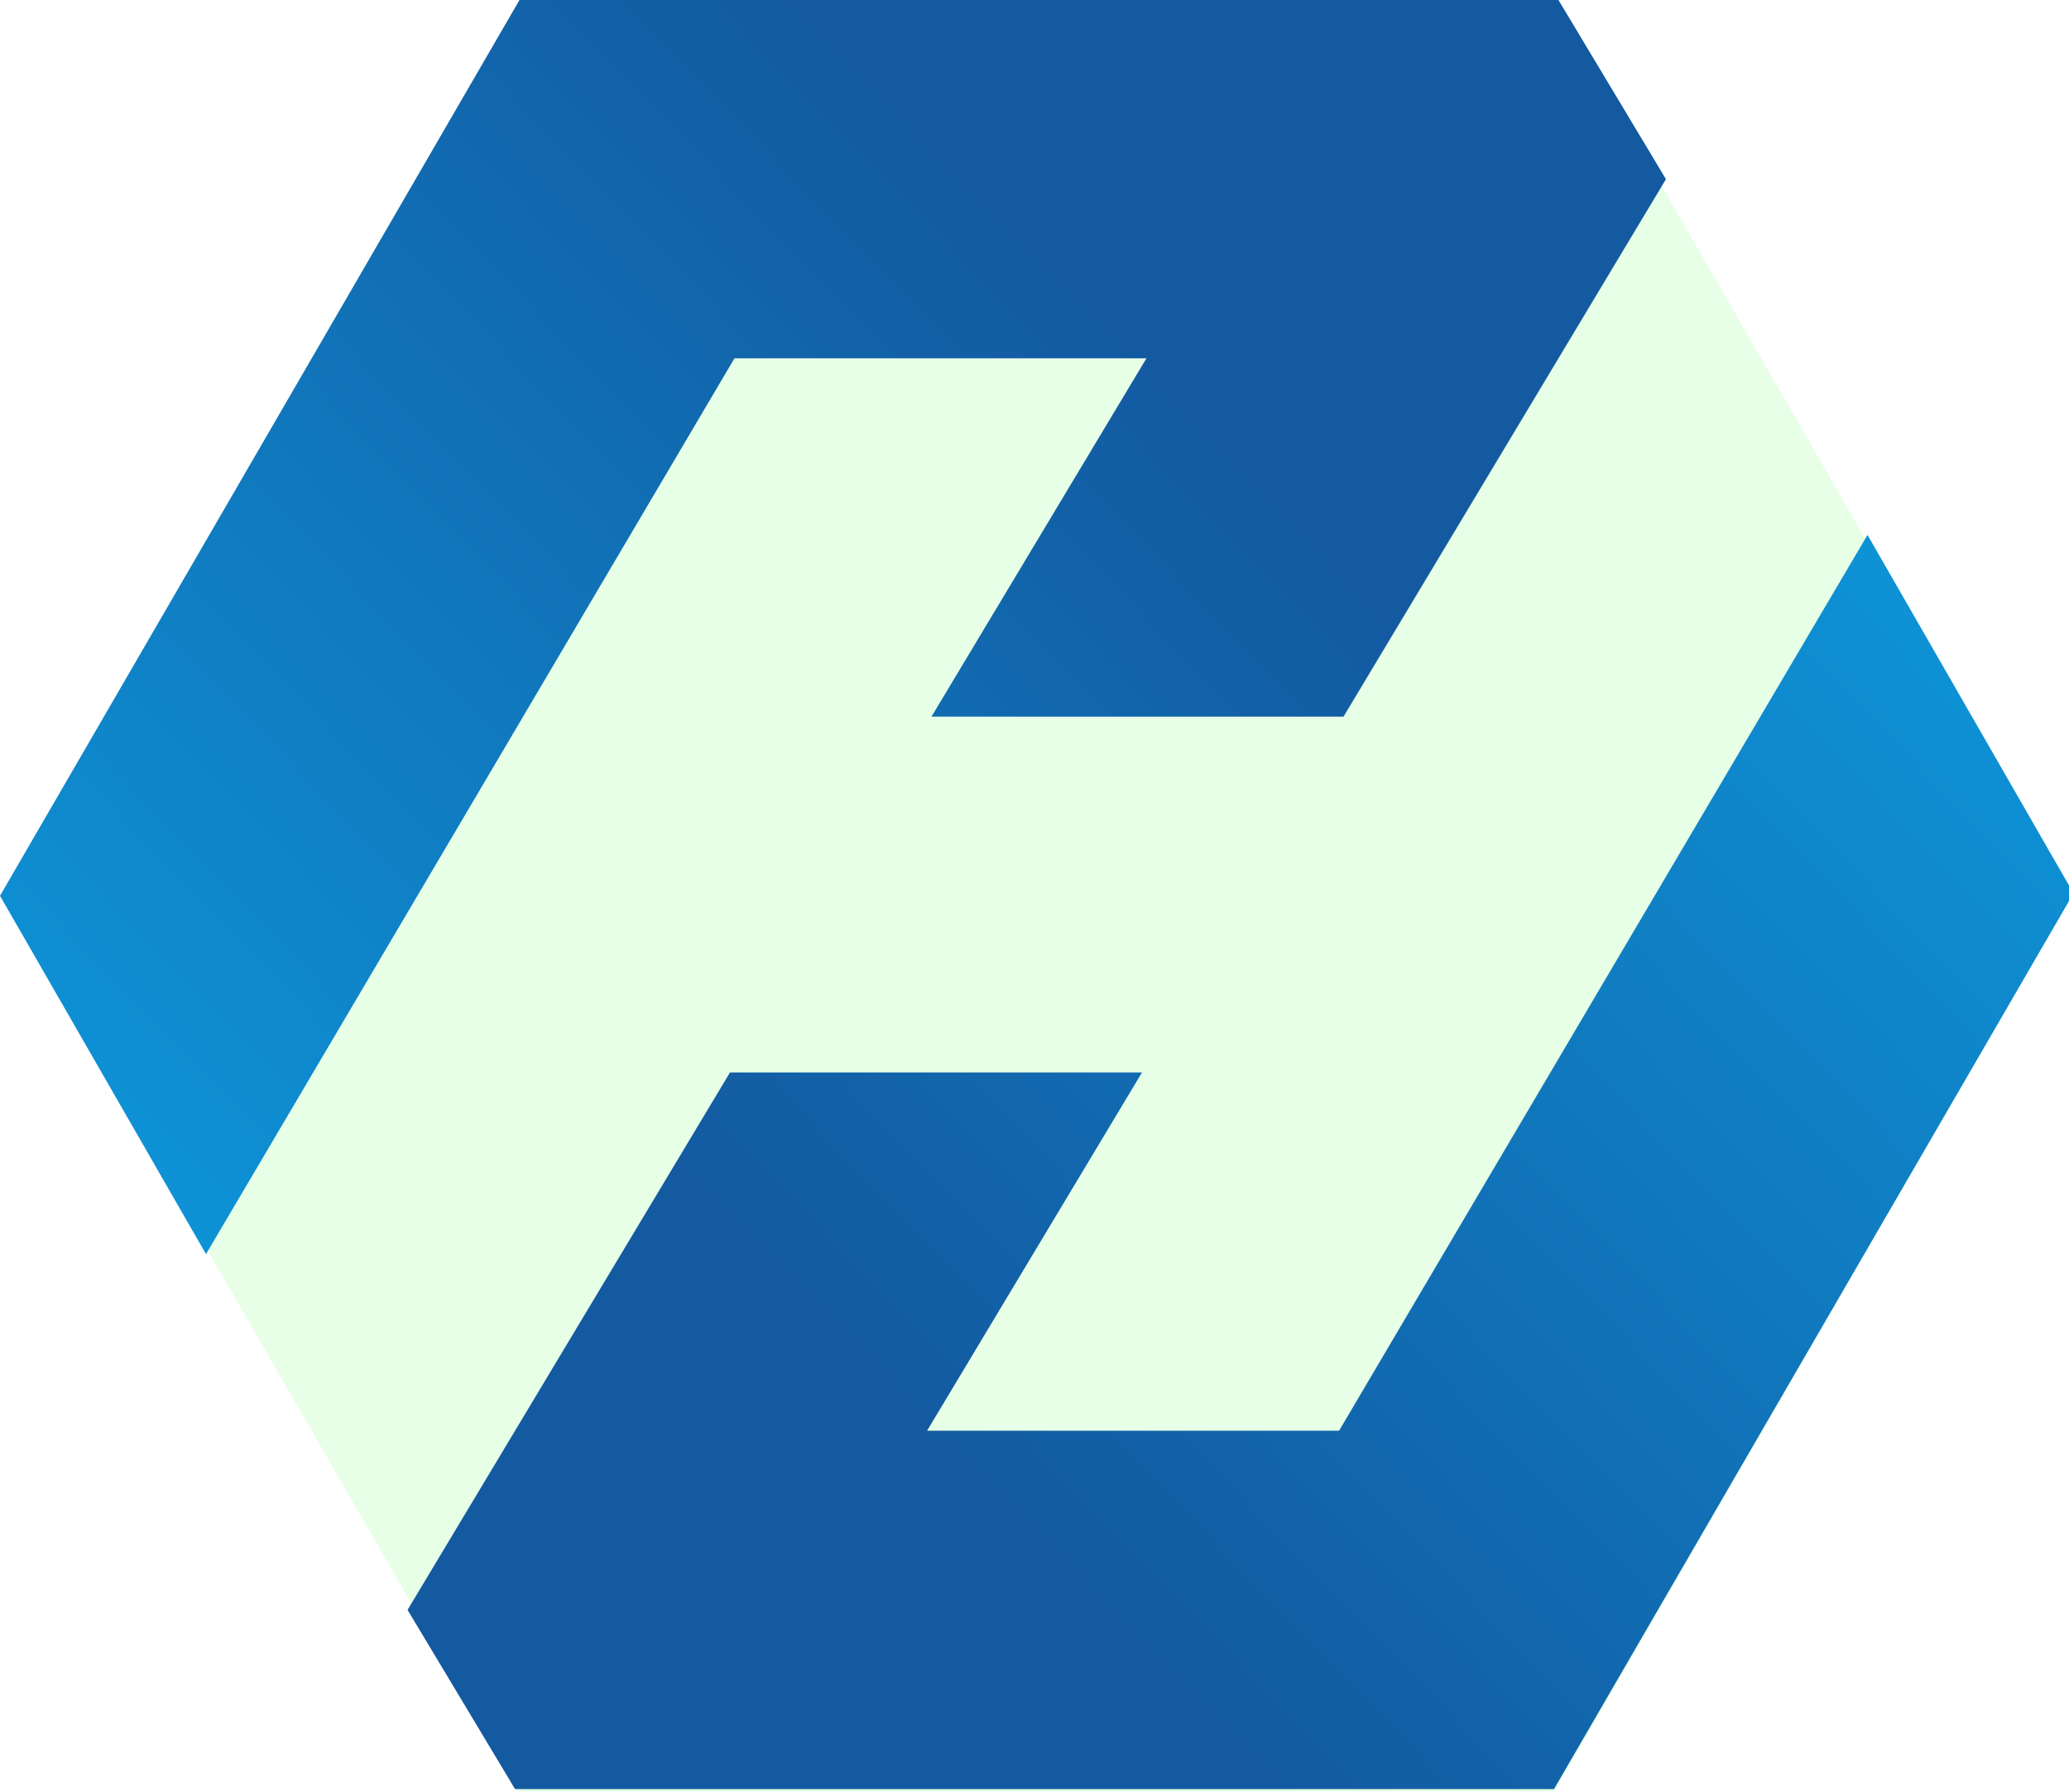
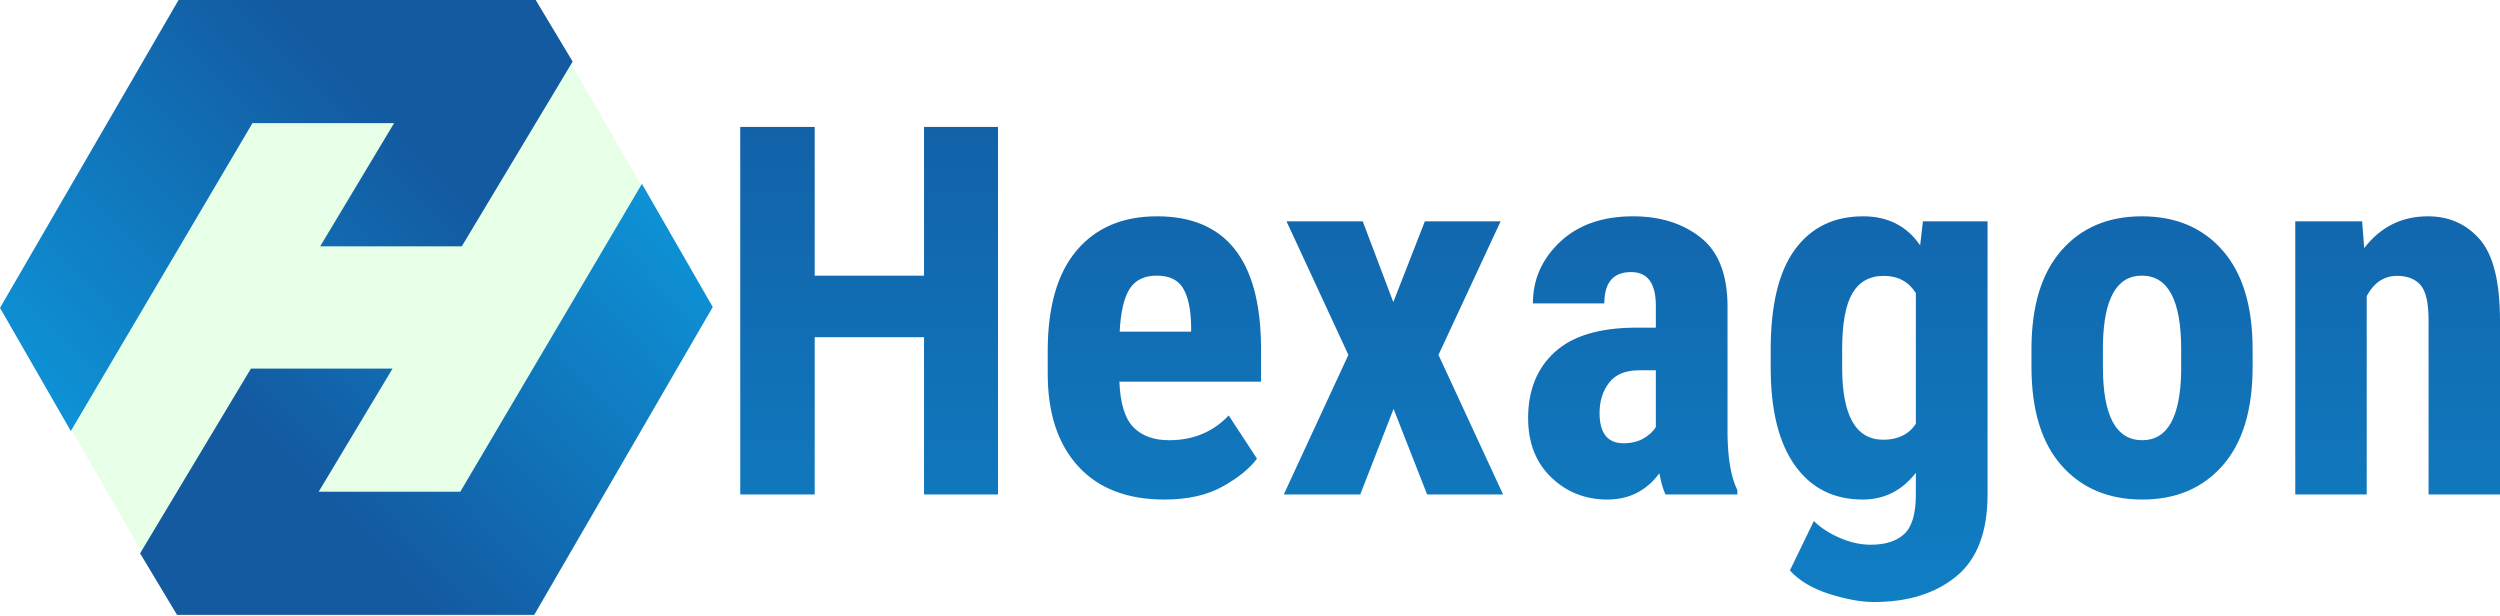
- <svg xmlns="http://www.w3.org/2000/svg" xmlns:xlink="http://www.w3.org/1999/xlink" width="115.5mm" height="100mm" viewBox="0 0 409.252 354.331" id="svg4192" version="1.1">
+ <svg xmlns="http://www.w3.org/2000/svg" xmlns:xlink="http://www.w3.org/1999/xlink" width="406.004mm" height="100mm" viewBox="0 0 1438.597 354.331" id="svg4192" version="1.1">
  <defs id="defs4194">
-     <linearGradient id="linearGradient4491">
-       <stop style="stop-color:#135aa1;stop-opacity:1" offset="0" id="stop4487" />
-       <stop style="stop-color:#0e92d6;stop-opacity:1" offset="1" id="stop4489" />
+     <linearGradient id="linearGradient10019">
+       <stop style="stop-color:#135aa1;stop-opacity:1;" offset="0" id="stop10015" />
+       <stop style="stop-color:#0e92d6;stop-opacity:1" offset="1" id="stop10017" />
    </linearGradient>
-     <linearGradient xlink:href="#linearGradient4491" id="linearGradient4880" gradientUnits="userSpaceOnUse" x1="224.453" y1="70.866" x2="40.337" y2="248.032" />
+     <linearGradient id="linearGradient6763">
+       <stop style="stop-color:#135aa1;stop-opacity:1;" offset="0" id="stop6759" />
+       <stop style="stop-color:#0e92d6;stop-opacity:1" offset="1" id="stop6761" />
+     </linearGradient>
+     <linearGradient xlink:href="#linearGradient10019" id="linearGradient10021" x1="613.141" y1="3.8803675e-05" x2="613.141" y2="531.496" gradientUnits="userSpaceOnUse" />
+     <linearGradient xlink:href="#linearGradient6763" id="linearGradient4497" gradientUnits="userSpaceOnUse" x1="224.453" y1="70.866" x2="40.337" y2="248.032" />
  </defs>
  <g id="layer1" transform="translate(0.5776813,-308.2677)" style="opacity:0.107">
    <path style="opacity:1;fill:#00ff00;fill-opacity:0.941;fill-rule:evenodd;stroke:none" id="path4786" d="m 0,485.433 102.286,-177.165 204.573,-10e-6 102.286,177.165 -102.286,177.165 -204.573,10e-6 z" />
  </g>
-   <g id="layer2" transform="translate(0.5776813,-2.3712756e-5)">
-     <path style="fill:url(#linearGradient4880);fill-opacity:1;fill-rule:evenodd;stroke:none;stroke-width:5;stroke-linecap:butt;stroke-linejoin:round;stroke-miterlimit:4;stroke-dasharray:none;stroke-opacity:1" d="M -0.578,177.165 102.178,3.4045479e-5 l 205.512,0 L 328.95,35.433 265.17,141.732 l -81.496,0 42.52,-70.866 -81.496,0 L 40.17,248.032 Z" id="path4791" />
-     <use x="0" y="0" xlink:href="#path4791" id="use4793" transform="matrix(-1,0,0,-1,408.9888,353.8307)" width="100%" height="100%" />
+   <g id="layer2" transform="translate(0.5776813,6.8119633e-6)">
+     <path style="fill:url(#linearGradient4497);fill-opacity:1;fill-rule:evenodd;stroke:none;stroke-width:5;stroke-linecap:butt;stroke-linejoin:round;stroke-miterlimit:4;stroke-dasharray:none;stroke-opacity:1" d="M -0.578,177.165 102.178,3.4045479e-5 H 307.69 L 328.95,35.433 265.17,141.732 H 183.674 L 226.194,70.866 H 144.698 L 40.17,248.032 Z" id="path4791" />
+     <use x="0" y="0" xlink:href="#path4791" id="use4793" transform="rotate(180,204.4944,176.9153)" width="100%" height="100%" />
+     <text xml:space="preserve" style="font-style:normal;font-variant:normal;font-weight:bold;font-stretch:normal;font-size:297.5px;line-height:1.25;font-family:'Roboto Condensed';-inkscape-font-specification:'Roboto Condensed, Bold';font-variant-ligatures:normal;font-variant-caps:normal;font-variant-numeric:normal;font-feature-settings:normal;text-align:start;letter-spacing:0px;word-spacing:0px;writing-mode:lr-tb;text-anchor:start;fill:url(#linearGradient10021);fill-opacity:1;stroke:none;stroke-width:0.938" x="408.39" y="284.55" id="text4493">
+       <tspan id="tspan4491" x="408.39" y="284.55" style="font-style:normal;font-variant:normal;font-weight:bold;font-stretch:normal;font-size:297.5px;font-family:'Roboto Condensed';-inkscape-font-specification:'Roboto Condensed, Bold';font-variant-ligatures:normal;font-variant-caps:normal;font-variant-numeric:normal;font-feature-settings:normal;text-align:start;writing-mode:lr-tb;text-anchor:start;fill:url(#linearGradient10021);fill-opacity:1;stroke-width:0.938">Hexagon</tspan>
+     </text>
  </g>
</svg>
